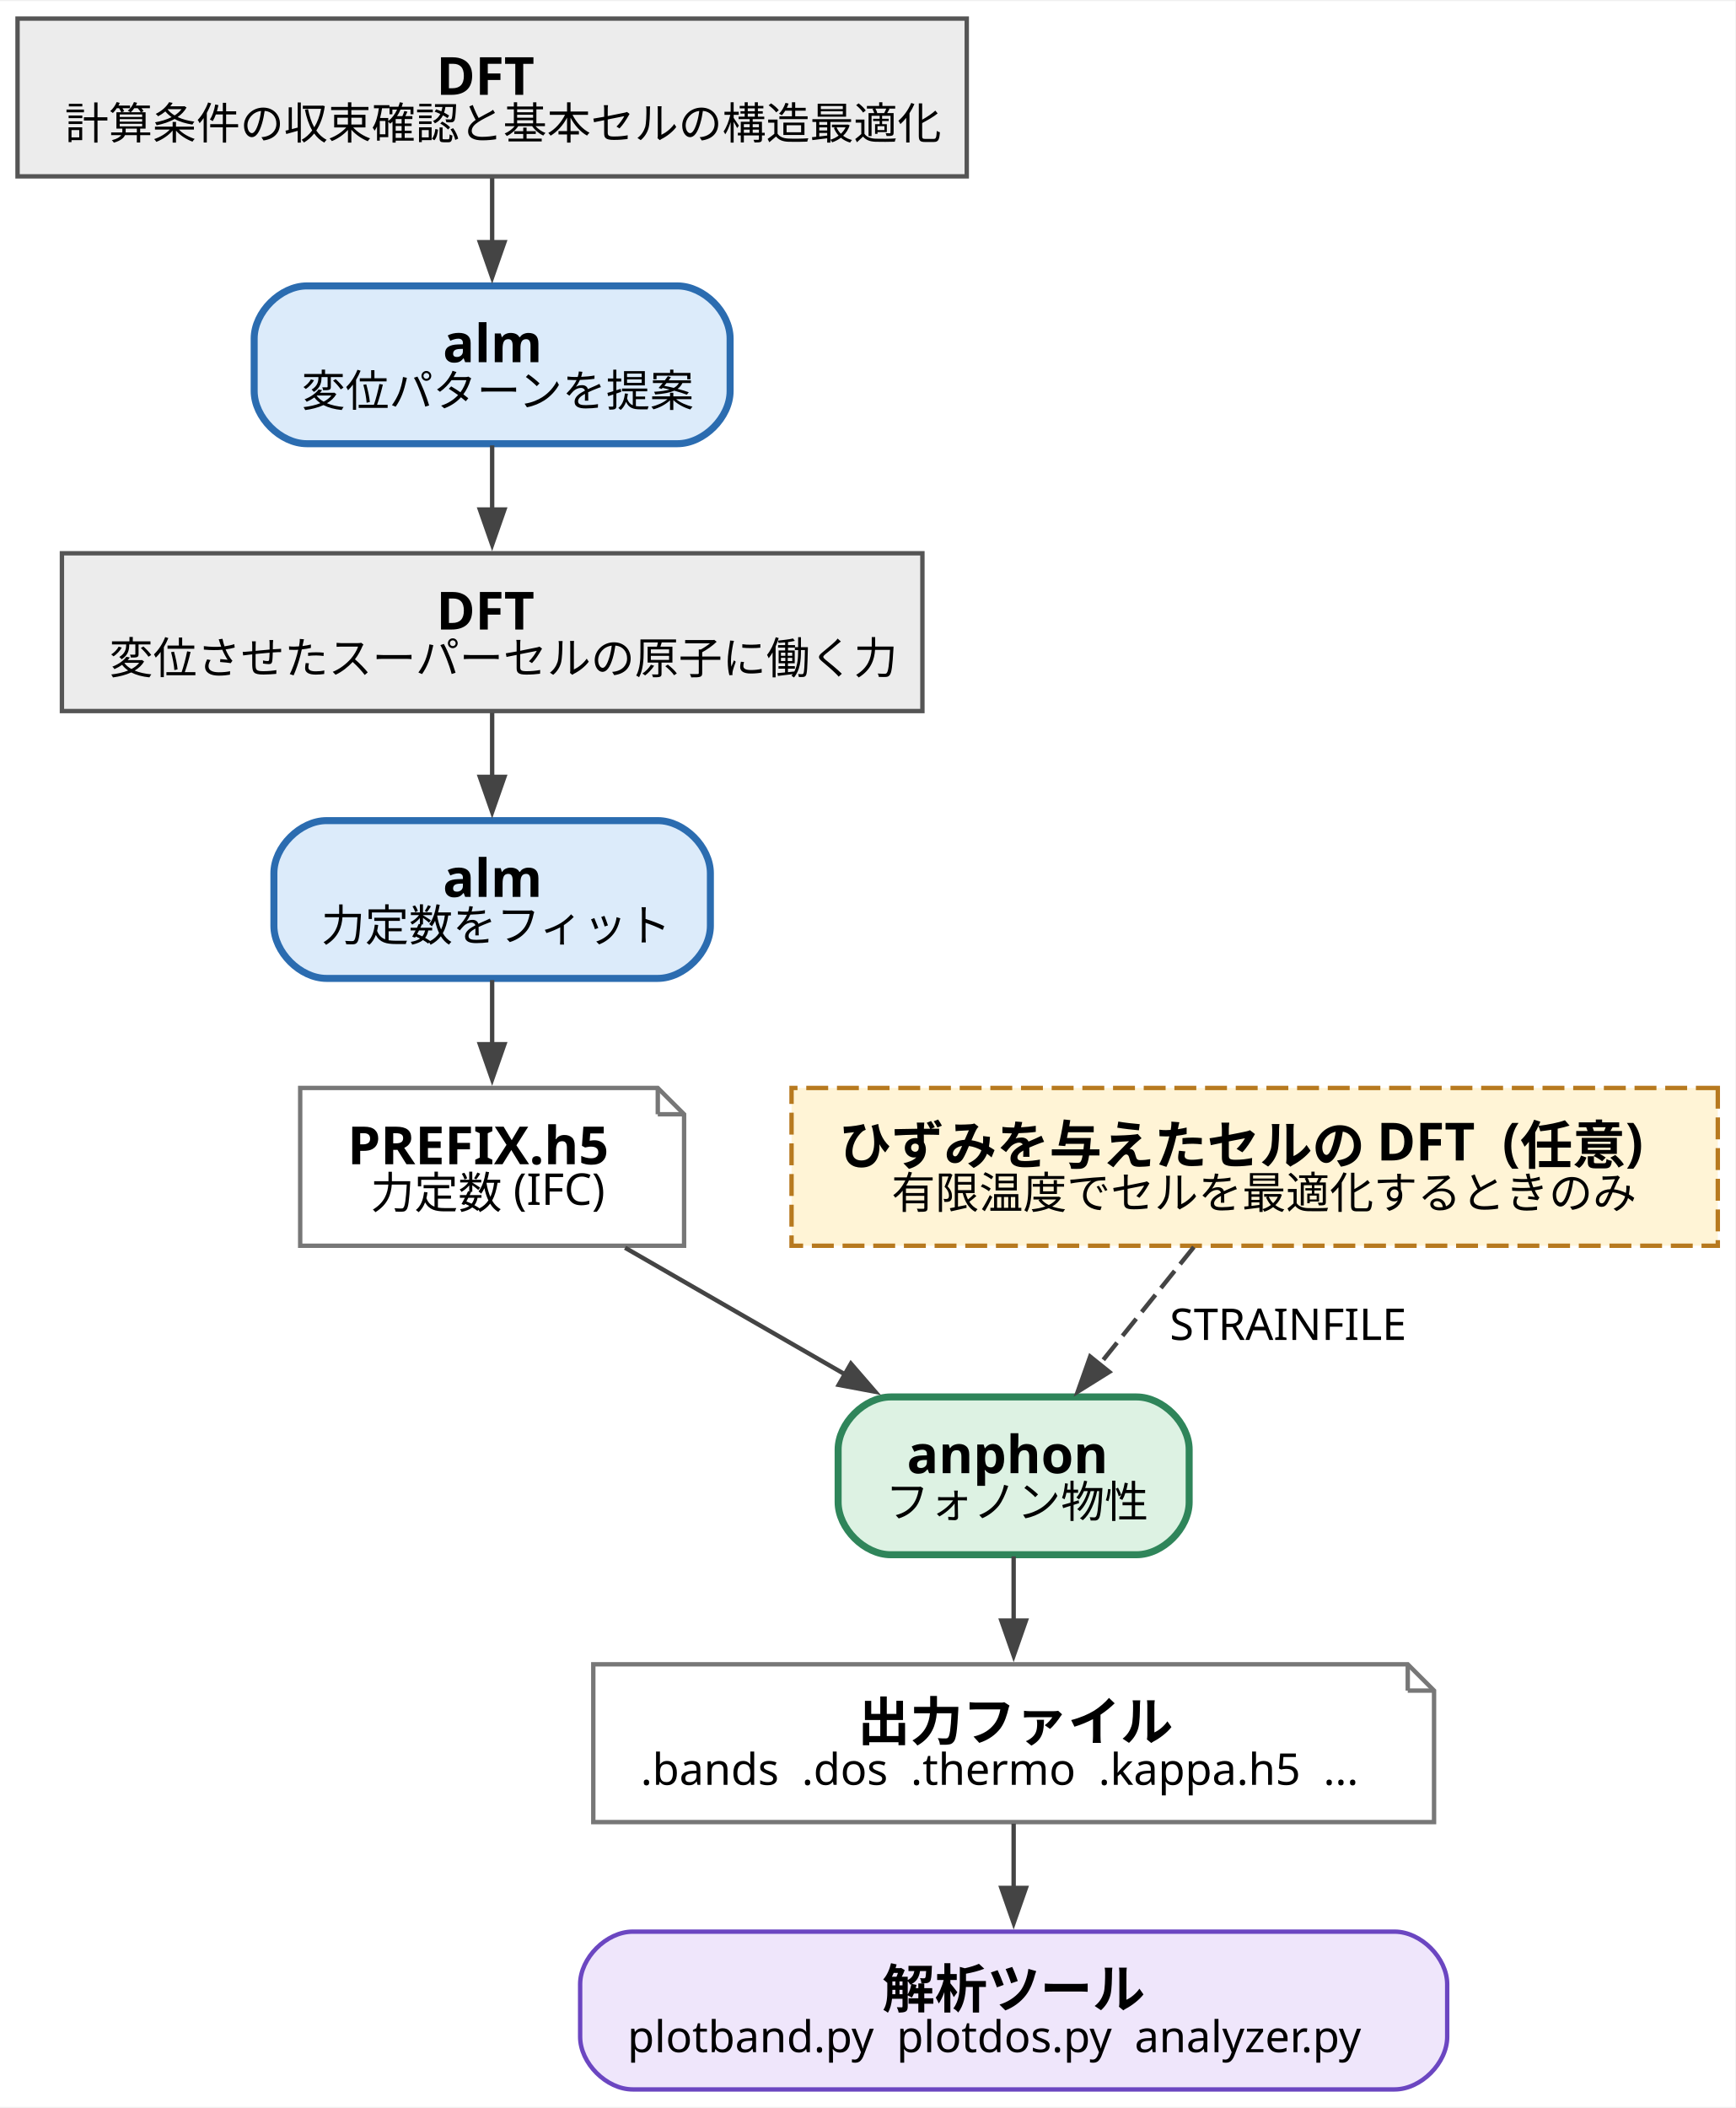
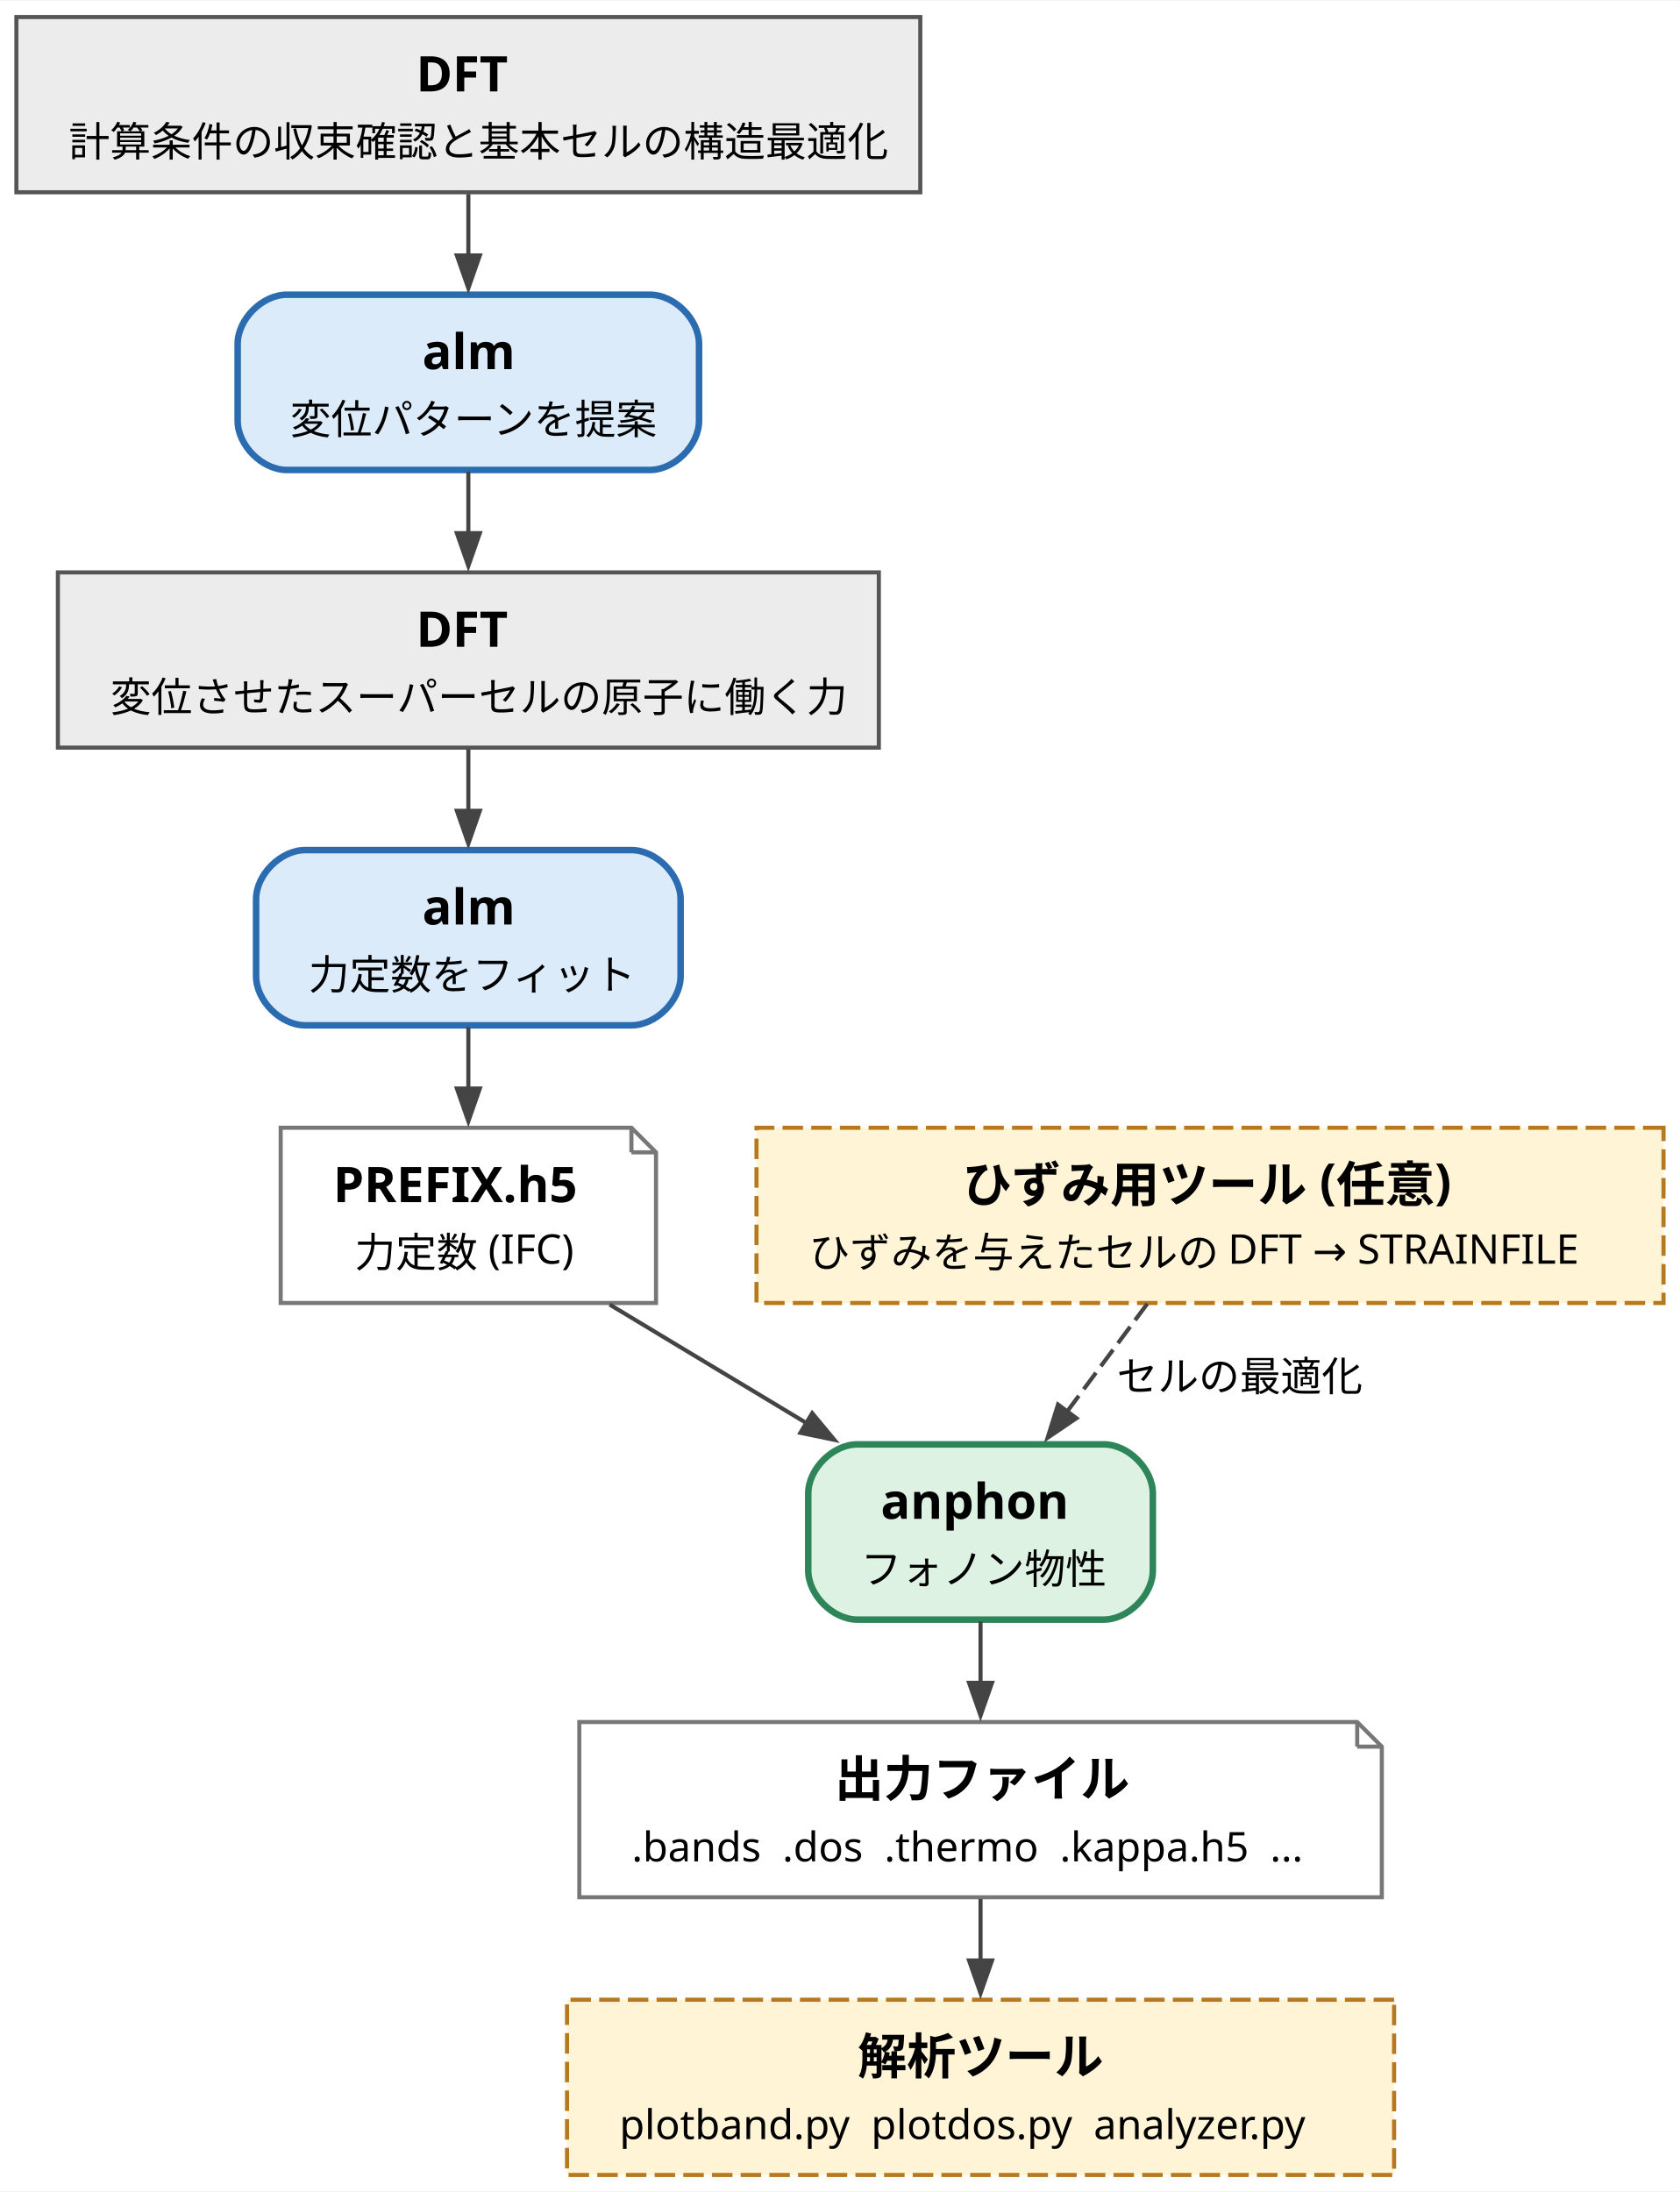
- <svg xmlns="http://www.w3.org/2000/svg" width="396pt" height="481pt" viewBox="0.00 0.00 395.98 480.50">
-   <g id="graph0" class="graph" transform="scale(1 1) rotate(0) translate(4 476.5)">
-     <polygon fill="white" stroke="none" points="-4,4 -4,-476.5 391.98,-476.5 391.98,4 -4,4" />
+ <svg xmlns="http://www.w3.org/2000/svg" width="410pt" height="535pt" viewBox="0.00 0.00 409.98 534.66">
+   <g id="graph0" class="graph" transform="scale(1 1) rotate(0) translate(4 530.66)">
+     <polygon fill="white" stroke="none" points="-4,4 -4,-530.66 405.98,-530.66 405.98,4 -4,4" />
    <g id="node1" class="node">
-       <polygon fill="#ececec" stroke="#555555" points="216.6,-472.5 0,-472.5 0,-436.5 216.6,-436.5 216.6,-472.5" />
-       <text text-anchor="start" x="95.55" y="-455.1" font-family="Hiragino Sans" font-weight="bold" font-size="12.00">DFT</text>
-       <text text-anchor="start" x="10.8" y="-445" font-family="Hiragino Sans" font-size="10.00">計算条件の収束確認と基本セルの構造最適化</text>
+       <polygon fill="#ececec" stroke="#555555" points="220.6,-526.66 0,-526.66 0,-483.89 220.6,-483.89 220.6,-526.66" />
+       <text text-anchor="start" x="97.55" y="-508.5" font-family="Hiragino Sans" font-weight="bold" font-size="12.00">DFT</text>
+       <text text-anchor="start" x="12.8" y="-492.65" font-family="Hiragino Sans" font-size="10.00">計算条件の収束確認と基本セルの構造最適化</text>
    </g>
    <g id="node2" class="node">
-       <path fill="#dcebfa" stroke="#2b6cb0" stroke-width="1.6" d="M150.6,-411.5C150.6,-411.5 66,-411.5 66,-411.5 60,-411.5 54,-405.5 54,-399.5 54,-399.5 54,-387.5 54,-387.5 54,-381.5 60,-375.5 66,-375.5 66,-375.5 150.6,-375.5 150.6,-375.5 156.6,-375.5 162.6,-381.5 162.6,-387.5 162.6,-387.5 162.6,-399.5 162.6,-399.5 162.6,-405.5 156.6,-411.5 150.6,-411.5" />
-       <text text-anchor="start" x="97.05" y="-394.1" font-family="Hiragino Sans" font-weight="bold" font-size="12.00">alm</text>
-       <text text-anchor="start" x="64.8" y="-384" font-family="Hiragino Sans" font-size="10.00">変位パターンを提案</text>
+       <path fill="#dcebfa" stroke="#2b6cb0" stroke-width="1.6" d="M154.6,-458.89C154.6,-458.89 66,-458.89 66,-458.89 60,-458.89 54,-452.89 54,-446.89 54,-446.89 54,-428.12 54,-428.12 54,-422.12 60,-416.12 66,-416.12 66,-416.12 154.6,-416.12 154.6,-416.12 160.6,-416.12 166.6,-422.12 166.6,-428.12 166.6,-428.12 166.6,-446.89 166.6,-446.89 166.6,-452.89 160.6,-458.89 154.6,-458.89" />
+       <text text-anchor="start" x="99.05" y="-440.73" font-family="Hiragino Sans" font-weight="bold" font-size="12.00">alm</text>
+       <text text-anchor="start" x="66.8" y="-424.88" font-family="Hiragino Sans" font-size="10.00">変位パターンを提案</text>
    </g>
    <g id="edge1" class="edge">
-       <path fill="none" stroke="#444444" d="M108.3,-436.12C108.3,-431.48 108.3,-426.35 108.3,-421.33" />
-       <polygon fill="#444444" stroke="#444444" points="111.1,-421.48 108.3,-413.48 105.5,-421.48 111.1,-421.48" />
+       <path fill="none" stroke="#444444" d="M110.3,-483.46C110.3,-478.69 110.3,-473.53 110.3,-468.46" />
+       <polygon fill="#444444" stroke="#444444" points="113.1,-468.47 110.3,-460.47 107.5,-468.47 113.1,-468.47" />
    </g>
    <g id="node3" class="node">
-       <polygon fill="#ececec" stroke="#555555" points="206.48,-350.5 10.13,-350.5 10.13,-314.5 206.48,-314.5 206.48,-350.5" />
-       <text text-anchor="start" x="95.55" y="-333.1" font-family="Hiragino Sans" font-weight="bold" font-size="12.00">DFT</text>
-       <text text-anchor="start" x="20.93" y="-323" font-family="Hiragino Sans" font-size="10.00">変位させたスーパーセルの原子に働く力</text>
+       <polygon fill="#ececec" stroke="#555555" points="210.48,-391.12 10.13,-391.12 10.13,-348.35 210.48,-348.35 210.48,-391.12" />
+       <text text-anchor="start" x="97.55" y="-372.96" font-family="Hiragino Sans" font-weight="bold" font-size="12.00">DFT</text>
+       <text text-anchor="start" x="22.93" y="-357.11" font-family="Hiragino Sans" font-size="10.00">変位させたスーパーセルの原子に働く力</text>
    </g>
    <g id="edge2" class="edge">
-       <path fill="none" stroke="#444444" d="M108.3,-375.12C108.3,-370.48 108.3,-365.35 108.3,-360.33" />
-       <polygon fill="#444444" stroke="#444444" points="111.1,-360.48 108.3,-352.48 105.5,-360.48 111.1,-360.48" />
+       <path fill="none" stroke="#444444" d="M110.3,-415.69C110.3,-410.92 110.3,-405.76 110.3,-400.69" />
+       <polygon fill="#444444" stroke="#444444" points="113.1,-400.7 110.3,-392.7 107.5,-400.7 113.1,-400.7" />
    </g>
    <g id="node4" class="node">
-       <path fill="#dcebfa" stroke="#2b6cb0" stroke-width="1.6" d="M146.1,-289.5C146.1,-289.5 70.5,-289.5 70.5,-289.5 64.5,-289.5 58.5,-283.5 58.5,-277.5 58.5,-277.5 58.5,-265.5 58.5,-265.5 58.5,-259.5 64.5,-253.5 70.5,-253.5 70.5,-253.5 146.1,-253.5 146.1,-253.5 152.1,-253.5 158.1,-259.5 158.1,-265.5 158.1,-265.5 158.1,-277.5 158.1,-277.5 158.1,-283.5 152.1,-289.5 146.1,-289.5" />
-       <text text-anchor="start" x="97.05" y="-272.1" font-family="Hiragino Sans" font-weight="bold" font-size="12.00">alm</text>
-       <text text-anchor="start" x="69.3" y="-262" font-family="Hiragino Sans" font-size="10.00">力定数をフィット</text>
+       <path fill="#dcebfa" stroke="#2b6cb0" stroke-width="1.6" d="M150.1,-323.35C150.1,-323.35 70.5,-323.35 70.5,-323.35 64.5,-323.35 58.5,-317.35 58.5,-311.35 58.5,-311.35 58.5,-292.58 58.5,-292.58 58.5,-286.58 64.5,-280.58 70.5,-280.58 70.5,-280.58 150.1,-280.58 150.1,-280.58 156.1,-280.58 162.1,-286.58 162.1,-292.58 162.1,-292.58 162.1,-311.35 162.1,-311.35 162.1,-317.35 156.1,-323.35 150.1,-323.35" />
+       <text text-anchor="start" x="99.05" y="-305.19" font-family="Hiragino Sans" font-weight="bold" font-size="12.00">alm</text>
+       <text text-anchor="start" x="71.3" y="-289.34" font-family="Hiragino Sans" font-size="10.00">力定数をフィット</text>
    </g>
    <g id="edge3" class="edge">
-       <path fill="none" stroke="#444444" d="M108.3,-314.12C108.3,-309.48 108.3,-304.35 108.3,-299.33" />
-       <polygon fill="#444444" stroke="#444444" points="111.1,-299.48 108.3,-291.48 105.5,-299.48 111.1,-299.48" />
+       <path fill="none" stroke="#444444" d="M110.3,-347.92C110.3,-343.15 110.3,-337.99 110.3,-332.92" />
+       <polygon fill="#444444" stroke="#444444" points="113.1,-332.93 110.3,-324.93 107.5,-332.93 113.1,-332.93" />
    </g>
    <g id="node5" class="node">
-       <polygon fill="#ffffff" stroke="#777777" points="146.1,-228.5 64.5,-228.5 64.5,-192.5 152.1,-192.5 152.1,-222.5 146.1,-228.5" />
-       <polyline fill="none" stroke="#777777" points="146.1,-228.5 146.1,-222.5" />
-       <polyline fill="none" stroke="#777777" points="152.1,-222.5 146.1,-222.5" />
-       <text text-anchor="start" x="75.3" y="-211.1" font-family="Hiragino Sans" font-weight="bold" font-size="12.00">PREFIX.h5</text>
-       <text text-anchor="start" x="80.55" y="-201" font-family="Hiragino Sans" font-size="10.00">力定数 (IFC)</text>
+       <polygon fill="#ffffff" stroke="#777777" points="150.1,-255.58 64.5,-255.58 64.5,-212.81 156.1,-212.81 156.1,-249.58 150.1,-255.58" />
+       <polyline fill="none" stroke="#777777" points="150.1,-255.58 150.1,-249.58" />
+       <polyline fill="none" stroke="#777777" points="156.1,-249.58 150.1,-249.58" />
+       <text text-anchor="start" x="77.3" y="-237.42" font-family="Hiragino Sans" font-weight="bold" font-size="12.00">PREFIX.h5</text>
+       <text text-anchor="start" x="82.55" y="-221.57" font-family="Hiragino Sans" font-size="10.00">力定数 (IFC)</text>
    </g>
    <g id="edge4" class="edge">
-       <path fill="none" stroke="#444444" d="M108.3,-253.12C108.3,-248.48 108.3,-243.35 108.3,-238.33" />
-       <polygon fill="#444444" stroke="#444444" points="111.1,-238.48 108.3,-230.48 105.5,-238.48 111.1,-238.48" />
+       <path fill="none" stroke="#444444" d="M110.3,-280.15C110.3,-275.38 110.3,-270.22 110.3,-265.15" />
+       <polygon fill="#444444" stroke="#444444" points="113.1,-265.16 110.3,-257.16 107.5,-265.16 113.1,-265.16" />
    </g>
    <g id="node7" class="node">
-       <path fill="#ddf2e3" stroke="#2f855a" stroke-width="1.6" d="M255.35,-158C255.35,-158 199.25,-158 199.25,-158 193.25,-158 187.25,-152 187.25,-146 187.25,-146 187.25,-134 187.25,-134 187.25,-128 193.25,-122 199.25,-122 199.25,-122 255.35,-122 255.35,-122 261.35,-122 267.35,-128 267.35,-134 267.35,-134 267.35,-146 267.35,-146 267.35,-152 261.35,-158 255.35,-158" />
-       <text text-anchor="start" x="202.93" y="-140.6" font-family="Hiragino Sans" font-weight="bold" font-size="12.00">anphon</text>
-       <text text-anchor="start" x="198.05" y="-130.5" font-family="Hiragino Sans" font-size="10.00">フォノン物性</text>
+       <path fill="#ddf2e3" stroke="#2f855a" stroke-width="1.6" d="M265.35,-178.31C265.35,-178.31 205.25,-178.31 205.25,-178.31 199.25,-178.31 193.25,-172.31 193.25,-166.31 193.25,-166.31 193.25,-147.54 193.25,-147.54 193.25,-141.54 199.25,-135.54 205.25,-135.54 205.25,-135.54 265.35,-135.54 265.35,-135.54 271.35,-135.54 277.35,-141.54 277.35,-147.54 277.35,-147.54 277.35,-166.31 277.35,-166.31 277.35,-172.31 271.35,-178.31 265.35,-178.31" />
+       <text text-anchor="start" x="210.93" y="-160.15" font-family="Hiragino Sans" font-weight="bold" font-size="12.00">anphon</text>
+       <text text-anchor="start" x="206.05" y="-144.3" font-family="Hiragino Sans" font-size="10.00">フォノン物性</text>
    </g>
    <g id="edge5" class="edge">
-       <path fill="none" stroke="#444444" d="M138.64,-192.04C154.02,-183.18 172.87,-172.33 189.22,-162.92" />
-       <polygon fill="#444444" stroke="#444444" points="190.17,-165.6 195.71,-159.19 187.38,-160.75 190.17,-165.6" />
+       <path fill="none" stroke="#444444" d="M144.79,-212.43C159.68,-203.46 177.25,-192.88 192.92,-183.44" />
+       <polygon fill="#444444" stroke="#444444" points="194.22,-185.93 199.63,-179.41 191.33,-181.13 194.22,-185.93" />
    </g>
    <g id="node6" class="node">
-       <polygon fill="#fff4d6" stroke="#b7791f" stroke-dasharray="5,2" points="387.98,-228.5 176.62,-228.5 176.62,-192.5 387.98,-192.5 387.98,-228.5" />
-       <text text-anchor="start" x="187.43" y="-211.1" font-family="Hiragino Sans" font-weight="bold" font-size="12.00">ひずみを与えたセルの DFT  (任意)</text>
-       <text text-anchor="start" x="199.43" y="-201" font-family="Hiragino Sans" font-size="10.00">有限温度でセルを最適化するときのみ</text>
+       <polygon fill="#fff4d6" stroke="#b7791f" stroke-dasharray="5,2" points="401.98,-255.58 180.62,-255.58 180.62,-212.81 401.98,-212.81 401.98,-255.58" />
+       <text text-anchor="start" x="230.93" y="-237.42" font-family="Hiragino Sans" font-weight="bold" font-size="12.00">ひずみ用ツール (任意)</text>
+       <text text-anchor="start" x="193.43" y="-221.57" font-family="Hiragino Sans" font-size="10.00">ひずみを与えたセルの DFT → STRAINFILE</text>
    </g>
    <g id="edge6" class="edge">
-       <path fill="none" stroke="#444444" stroke-dasharray="5,2" d="M268.42,-192.21C261.86,-184.04 253.91,-174.14 246.76,-165.23" />
-       <polygon fill="#444444" stroke="#444444" points="249.12,-163.71 241.93,-159.22 244.76,-167.21 249.12,-163.71" />
-       <text text-anchor="middle" x="289.93" y="-171" font-family="Hiragino Sans" font-size="10.00"> STRAINFILE </text>
+       <path fill="none" stroke="#444444" stroke-dasharray="5,2" d="M276,-212.63C269.94,-204.48 262.87,-194.98 256.34,-186.2" />
+       <polygon fill="#444444" stroke="#444444" points="258.7,-184.69 251.68,-179.94 254.21,-188.03 258.7,-184.69" />
+       <text text-anchor="middle" x="298.55" y="-191.31" font-family="Hiragino Sans" font-size="10.00"> セルの最適化 </text>
    </g>
    <g id="node8" class="node">
-       <polygon fill="#ffffff" stroke="#777777" points="317.23,-97 131.38,-97 131.38,-61 323.23,-61 323.23,-91 317.23,-97" />
-       <polyline fill="none" stroke="#777777" points="317.23,-97 317.23,-91" />
-       <polyline fill="none" stroke="#777777" points="323.23,-91 317.23,-91" />
-       <text text-anchor="start" x="191.68" y="-79.6" font-family="Hiragino Sans" font-weight="bold" font-size="12.00">出力ファイル</text>
-       <text text-anchor="start" x="142.18" y="-69.5" font-family="Hiragino Sans" font-size="10.00">.bands  .dos  .thermo  .kappa.h5  ...</text>
+       <polygon fill="#ffffff" stroke="#777777" points="327.23,-110.54 137.38,-110.54 137.38,-67.77 333.23,-67.77 333.23,-104.54 327.23,-110.54" />
+       <polyline fill="none" stroke="#777777" points="327.23,-110.54 327.23,-104.54" />
+       <polyline fill="none" stroke="#777777" points="333.23,-104.54 327.23,-104.54" />
+       <text text-anchor="start" x="199.68" y="-92.38" font-family="Hiragino Sans" font-weight="bold" font-size="12.00">出力ファイル</text>
+       <text text-anchor="start" x="150.18" y="-76.53" font-family="Hiragino Sans" font-size="10.00">.bands  .dos  .thermo  .kappa.h5  ...</text>
    </g>
    <g id="edge7" class="edge">
-       <path fill="none" stroke="#444444" d="M227.3,-121.62C227.3,-116.98 227.3,-111.85 227.3,-106.83" />
-       <polygon fill="#444444" stroke="#444444" points="230.1,-106.98 227.3,-98.98 224.5,-106.98 230.1,-106.98" />
+       <path fill="none" stroke="#444444" d="M235.3,-135.11C235.3,-130.34 235.3,-125.18 235.3,-120.11" />
+       <polygon fill="#444444" stroke="#444444" points="238.1,-120.12 235.3,-112.12 232.5,-120.12 238.1,-120.12" />
    </g>
    <g id="node9" class="node">
-       <path fill="#efe6fb" stroke="#6b46c1" d="M314.23,-36C314.23,-36 140.38,-36 140.38,-36 134.38,-36 128.38,-30 128.38,-24 128.38,-24 128.38,-12 128.38,-12 128.38,-6 134.38,0 140.38,0 140.38,0 314.23,0 314.23,0 320.23,0 326.23,-6 326.23,-12 326.23,-12 326.23,-24 326.23,-24 326.23,-30 320.23,-36 314.23,-36" />
-       <text text-anchor="start" x="197.3" y="-18.6" font-family="Hiragino Sans" font-weight="bold" font-size="12.00">解析ツール</text>
-       <text text-anchor="start" x="139.18" y="-8.5" font-family="Hiragino Sans" font-size="10.00">plotband.py  plotdos.py  analyzer.py</text>
+       <polygon fill="#fff4d6" stroke="#b7791f" stroke-dasharray="5,2" points="336.23,-42.77 134.38,-42.77 134.38,0 336.23,0 336.23,-42.77" />
+       <text text-anchor="start" x="205.3" y="-24.61" font-family="Hiragino Sans" font-weight="bold" font-size="12.00">解析ツール</text>
+       <text text-anchor="start" x="147.18" y="-8.76" font-family="Hiragino Sans" font-size="10.00">plotband.py  plotdos.py  analyzer.py</text>
    </g>
    <g id="edge8" class="edge">
-       <path fill="none" stroke="#444444" d="M227.3,-60.62C227.3,-55.98 227.3,-50.85 227.3,-45.83" />
-       <polygon fill="#444444" stroke="#444444" points="230.1,-45.98 227.3,-37.98 224.5,-45.98 230.1,-45.98" />
+       <path fill="none" stroke="#444444" d="M235.3,-67.34C235.3,-62.57 235.3,-57.41 235.3,-52.34" />
+       <polygon fill="#444444" stroke="#444444" points="238.1,-52.35 235.3,-44.35 232.5,-52.35 238.1,-52.35" />
    </g>
  </g>
</svg>
